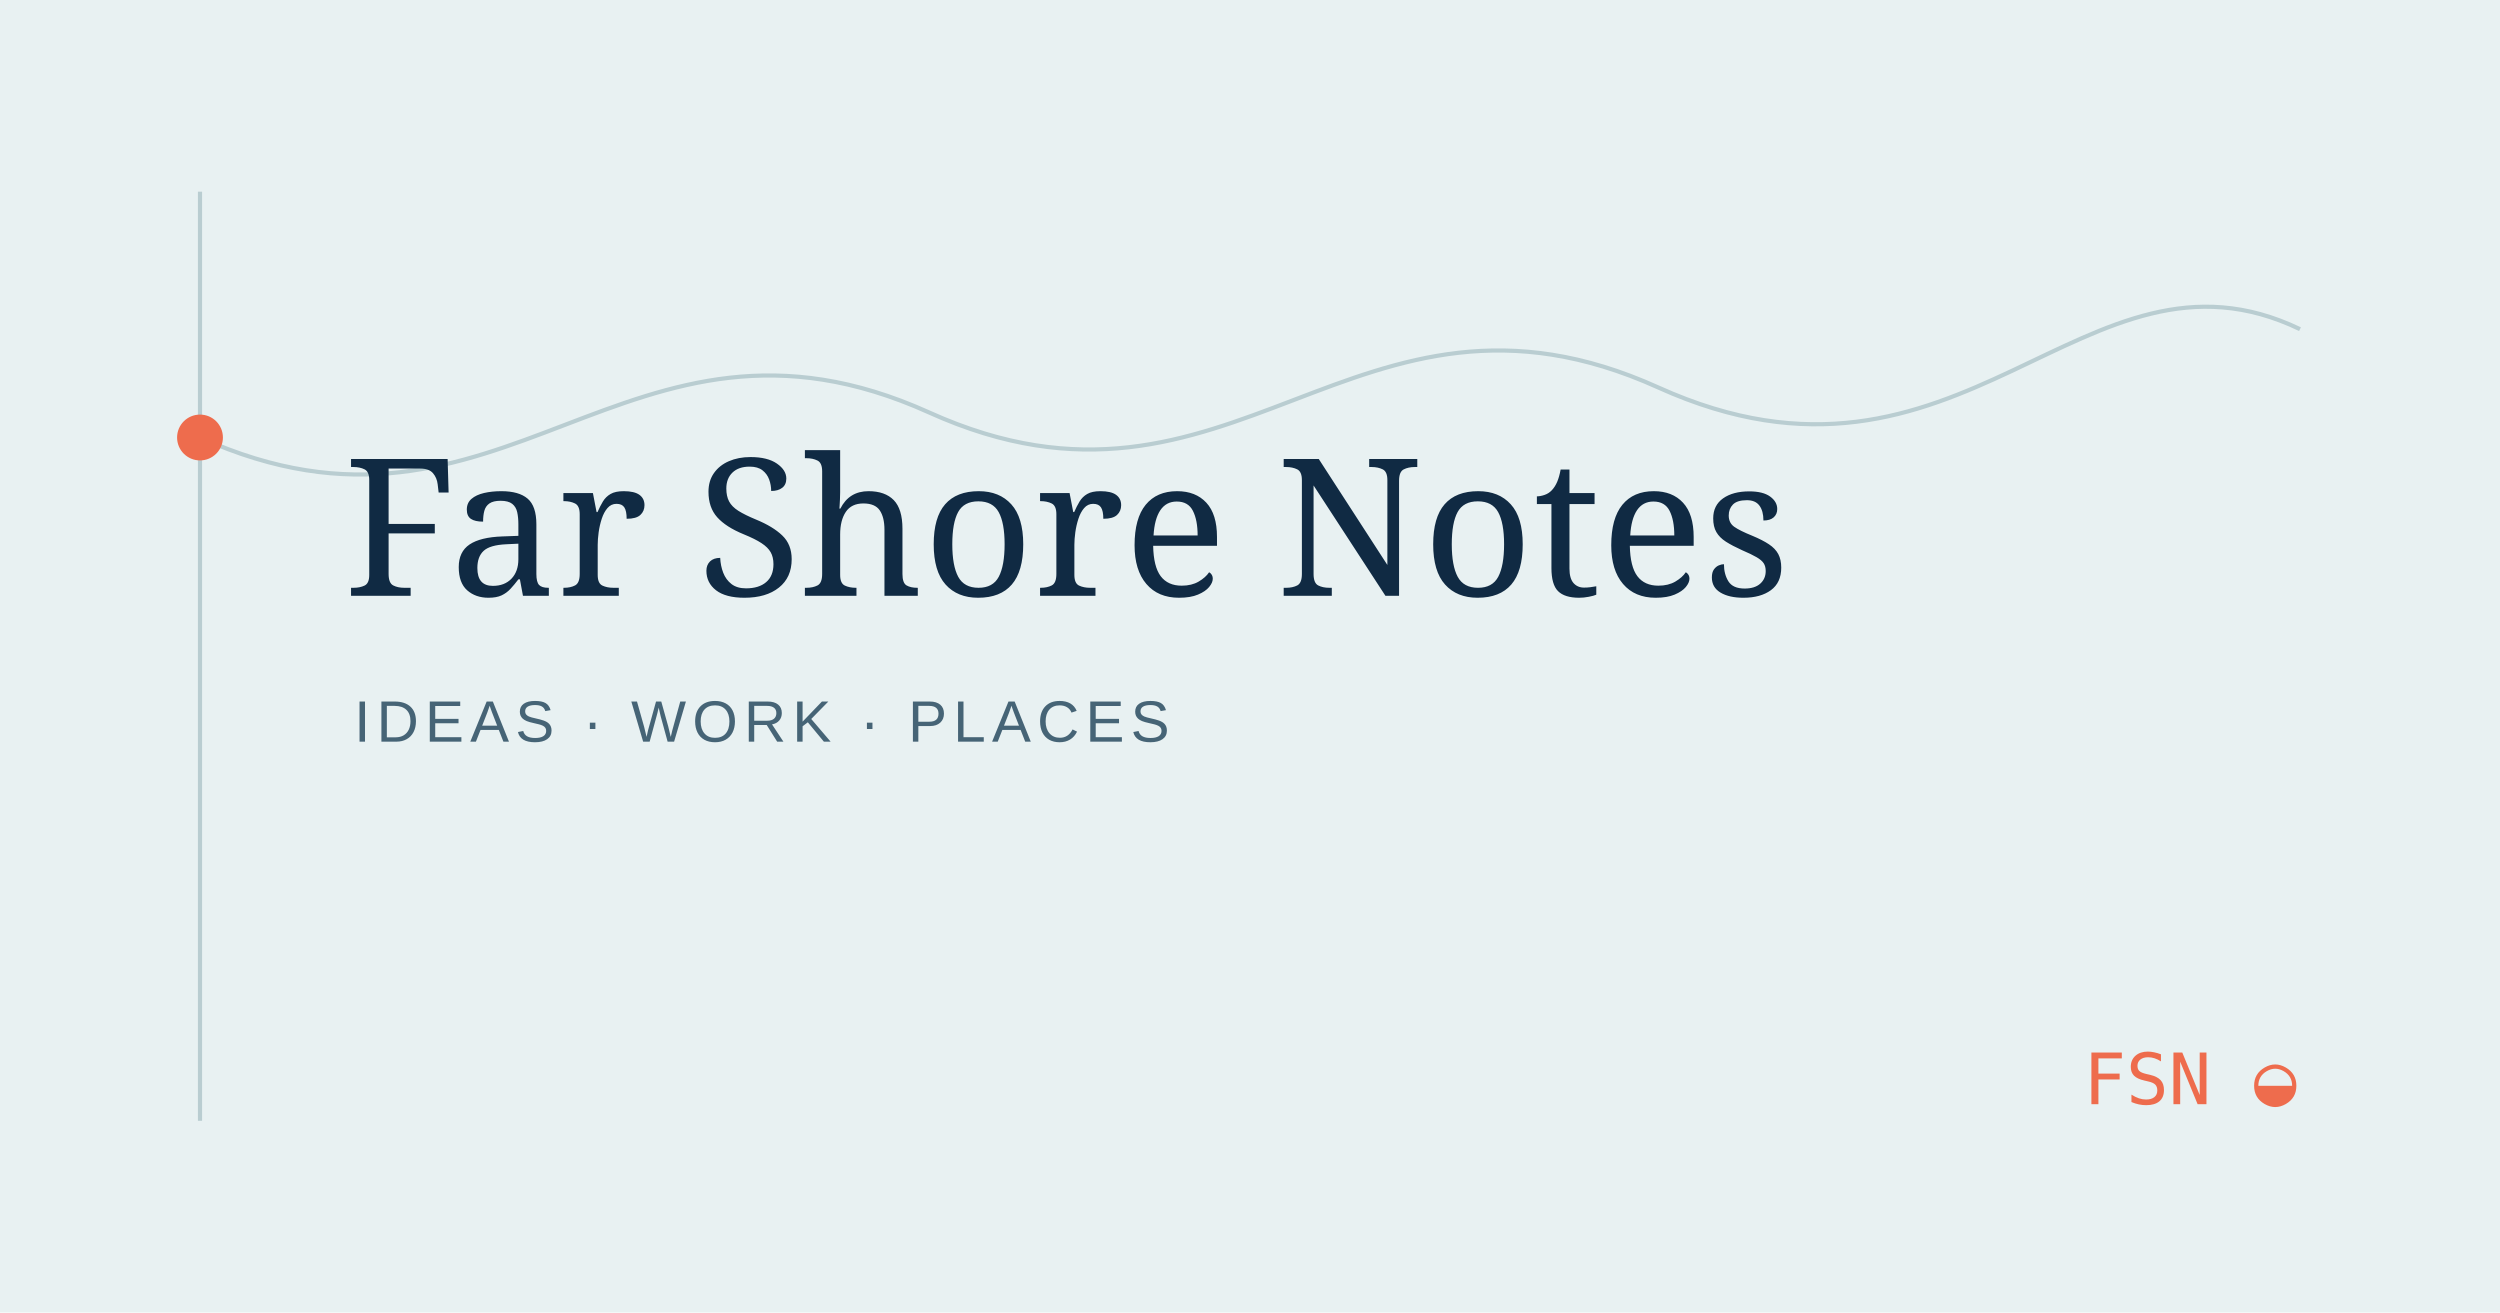
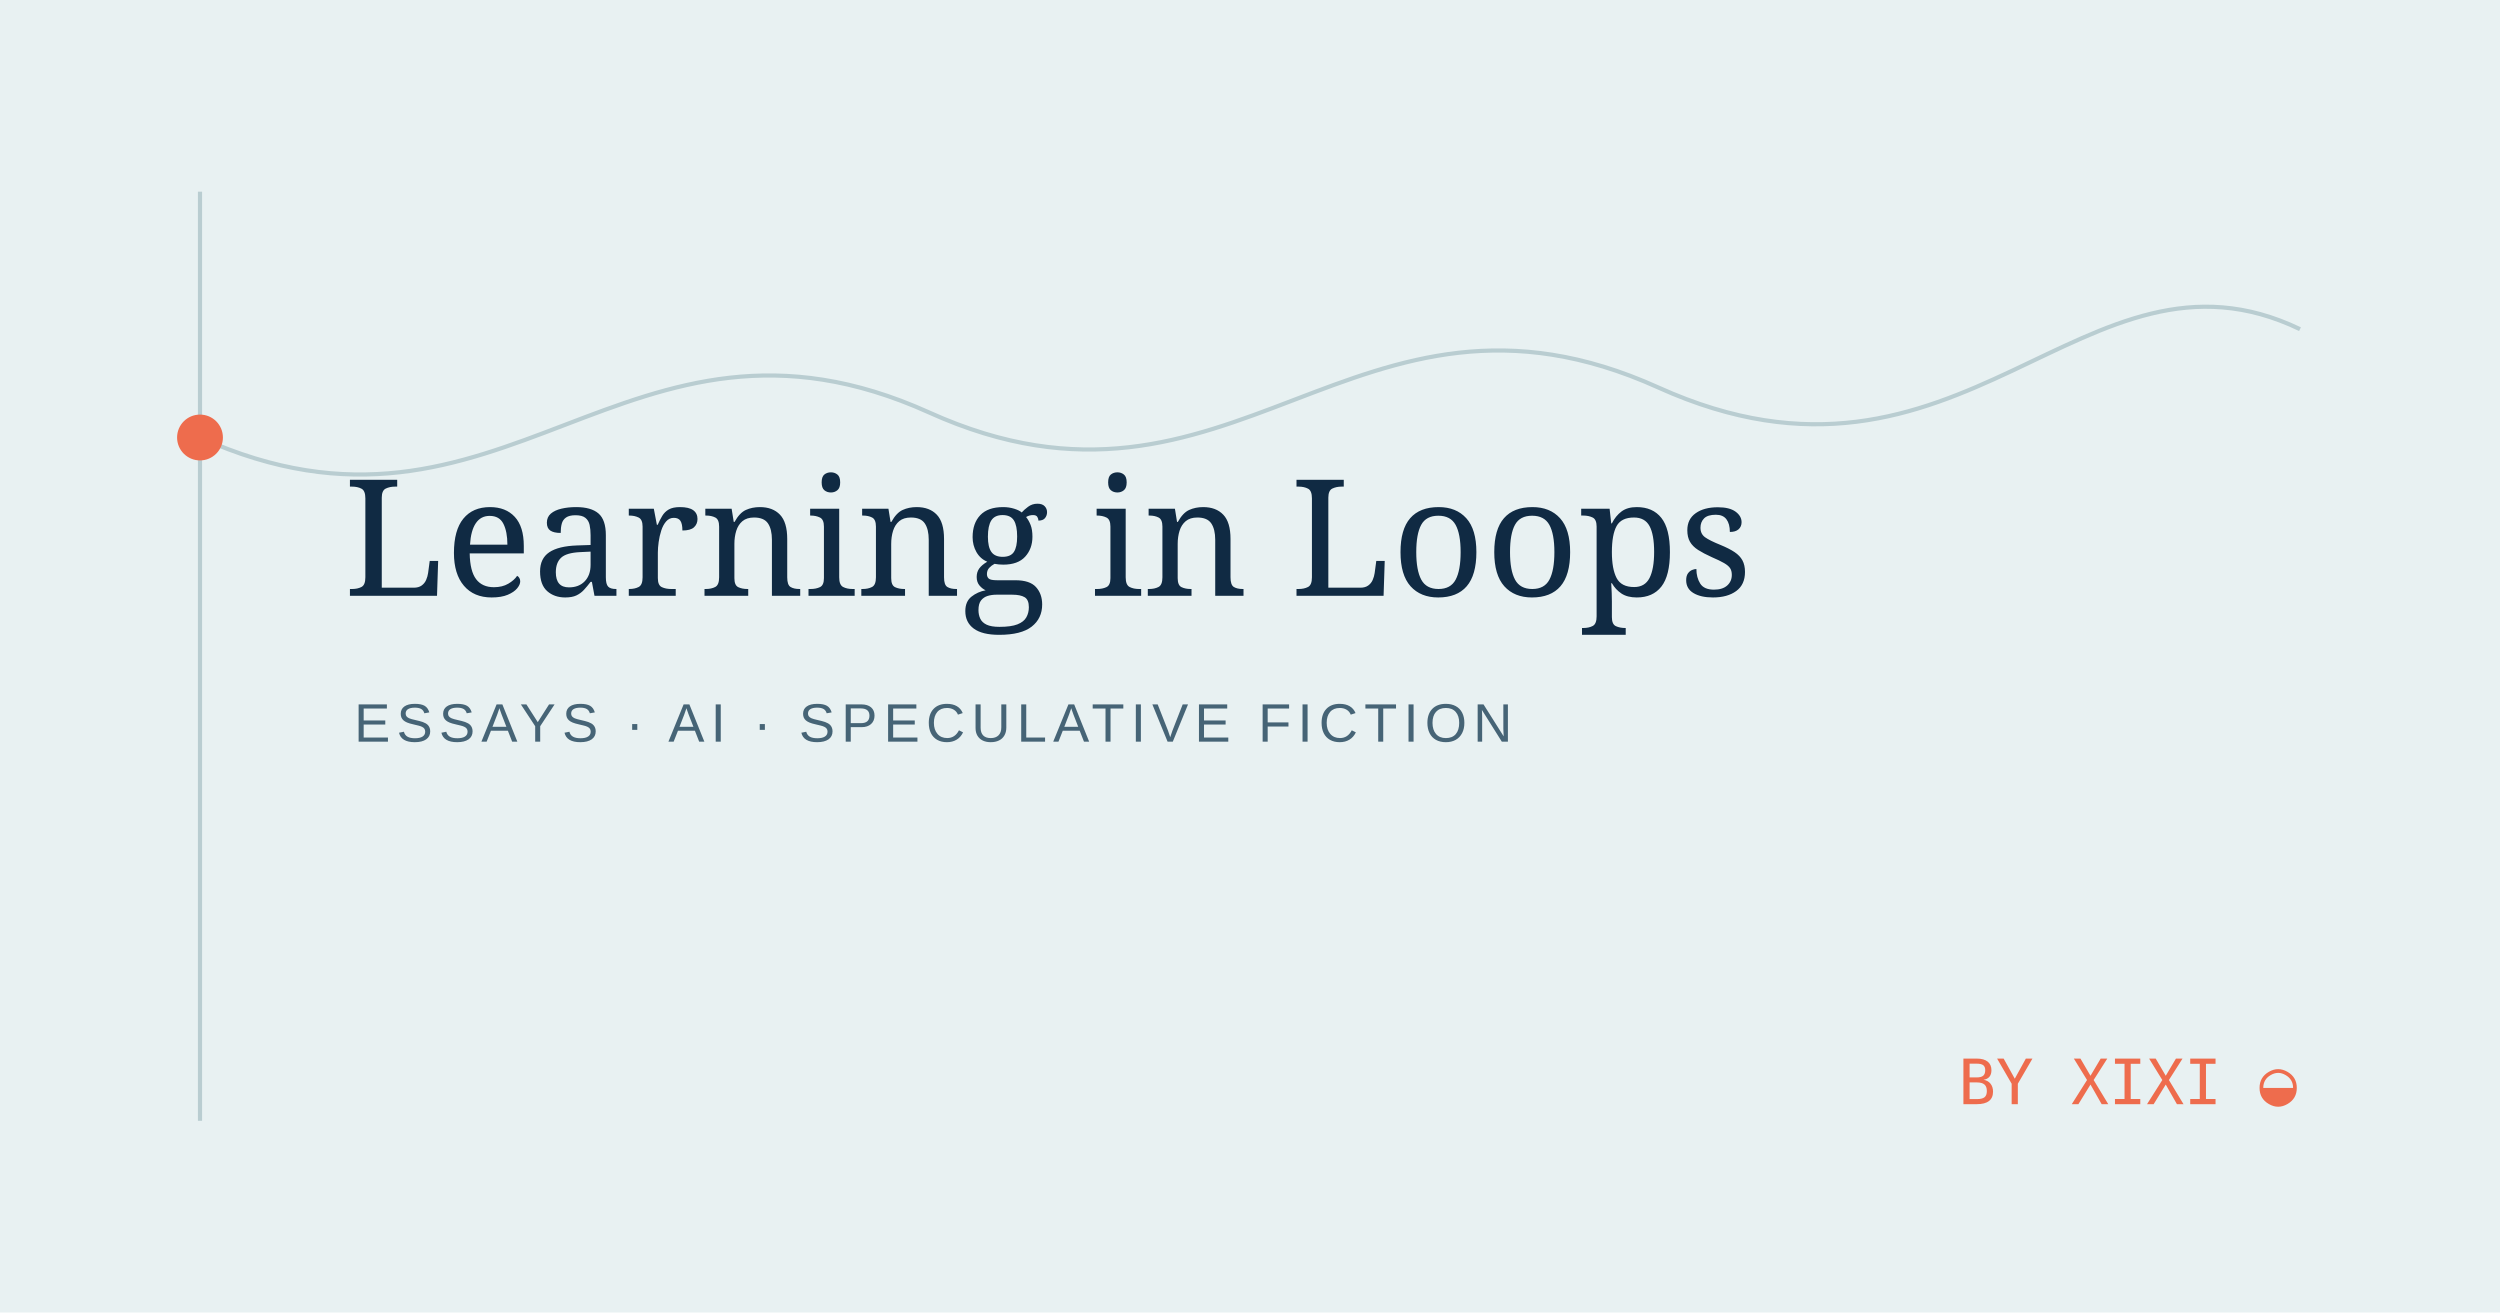
<svg xmlns="http://www.w3.org/2000/svg" width="1200" height="630" viewBox="0 0 1200 630">
  <rect width="1200" height="630" fill="#e8f1f2" />
  <path d="M96 92v446M96 210c146 66 204-78 350-12s204-78 350-12 204-78 308-28" fill="none" stroke="#b9cdd1" stroke-width="2" />
  <circle cx="96" cy="210" r="11" fill="#ee6c4d" />
-   <text x="165" y="286" fill="#102a43" font-family="Georgia,serif" font-size="92">Far Shore Notes</text>
-   <text x="170" y="356" fill="#466476" font-family="Arial,sans-serif" font-size="28" letter-spacing="3">IDEAS · WORK · PLACES</text>
-   <text x="1000" y="530" fill="#ee6c4d" font-family="monospace" font-size="34">FSN ◒</text>
+   <text x="165" y="286" fill="#102a43" font-family="Georgia,serif" font-size="78">Learning in Loops</text>
+   <text x="170" y="356" fill="#466476" font-family="Arial,sans-serif" font-size="26" letter-spacing="3">ESSAYS · AI · SPECULATIVE FICTION</text>
+   <text x="940" y="530" fill="#ee6c4d" font-family="monospace" font-size="30">BY XIXI ◒</text>
</svg>
